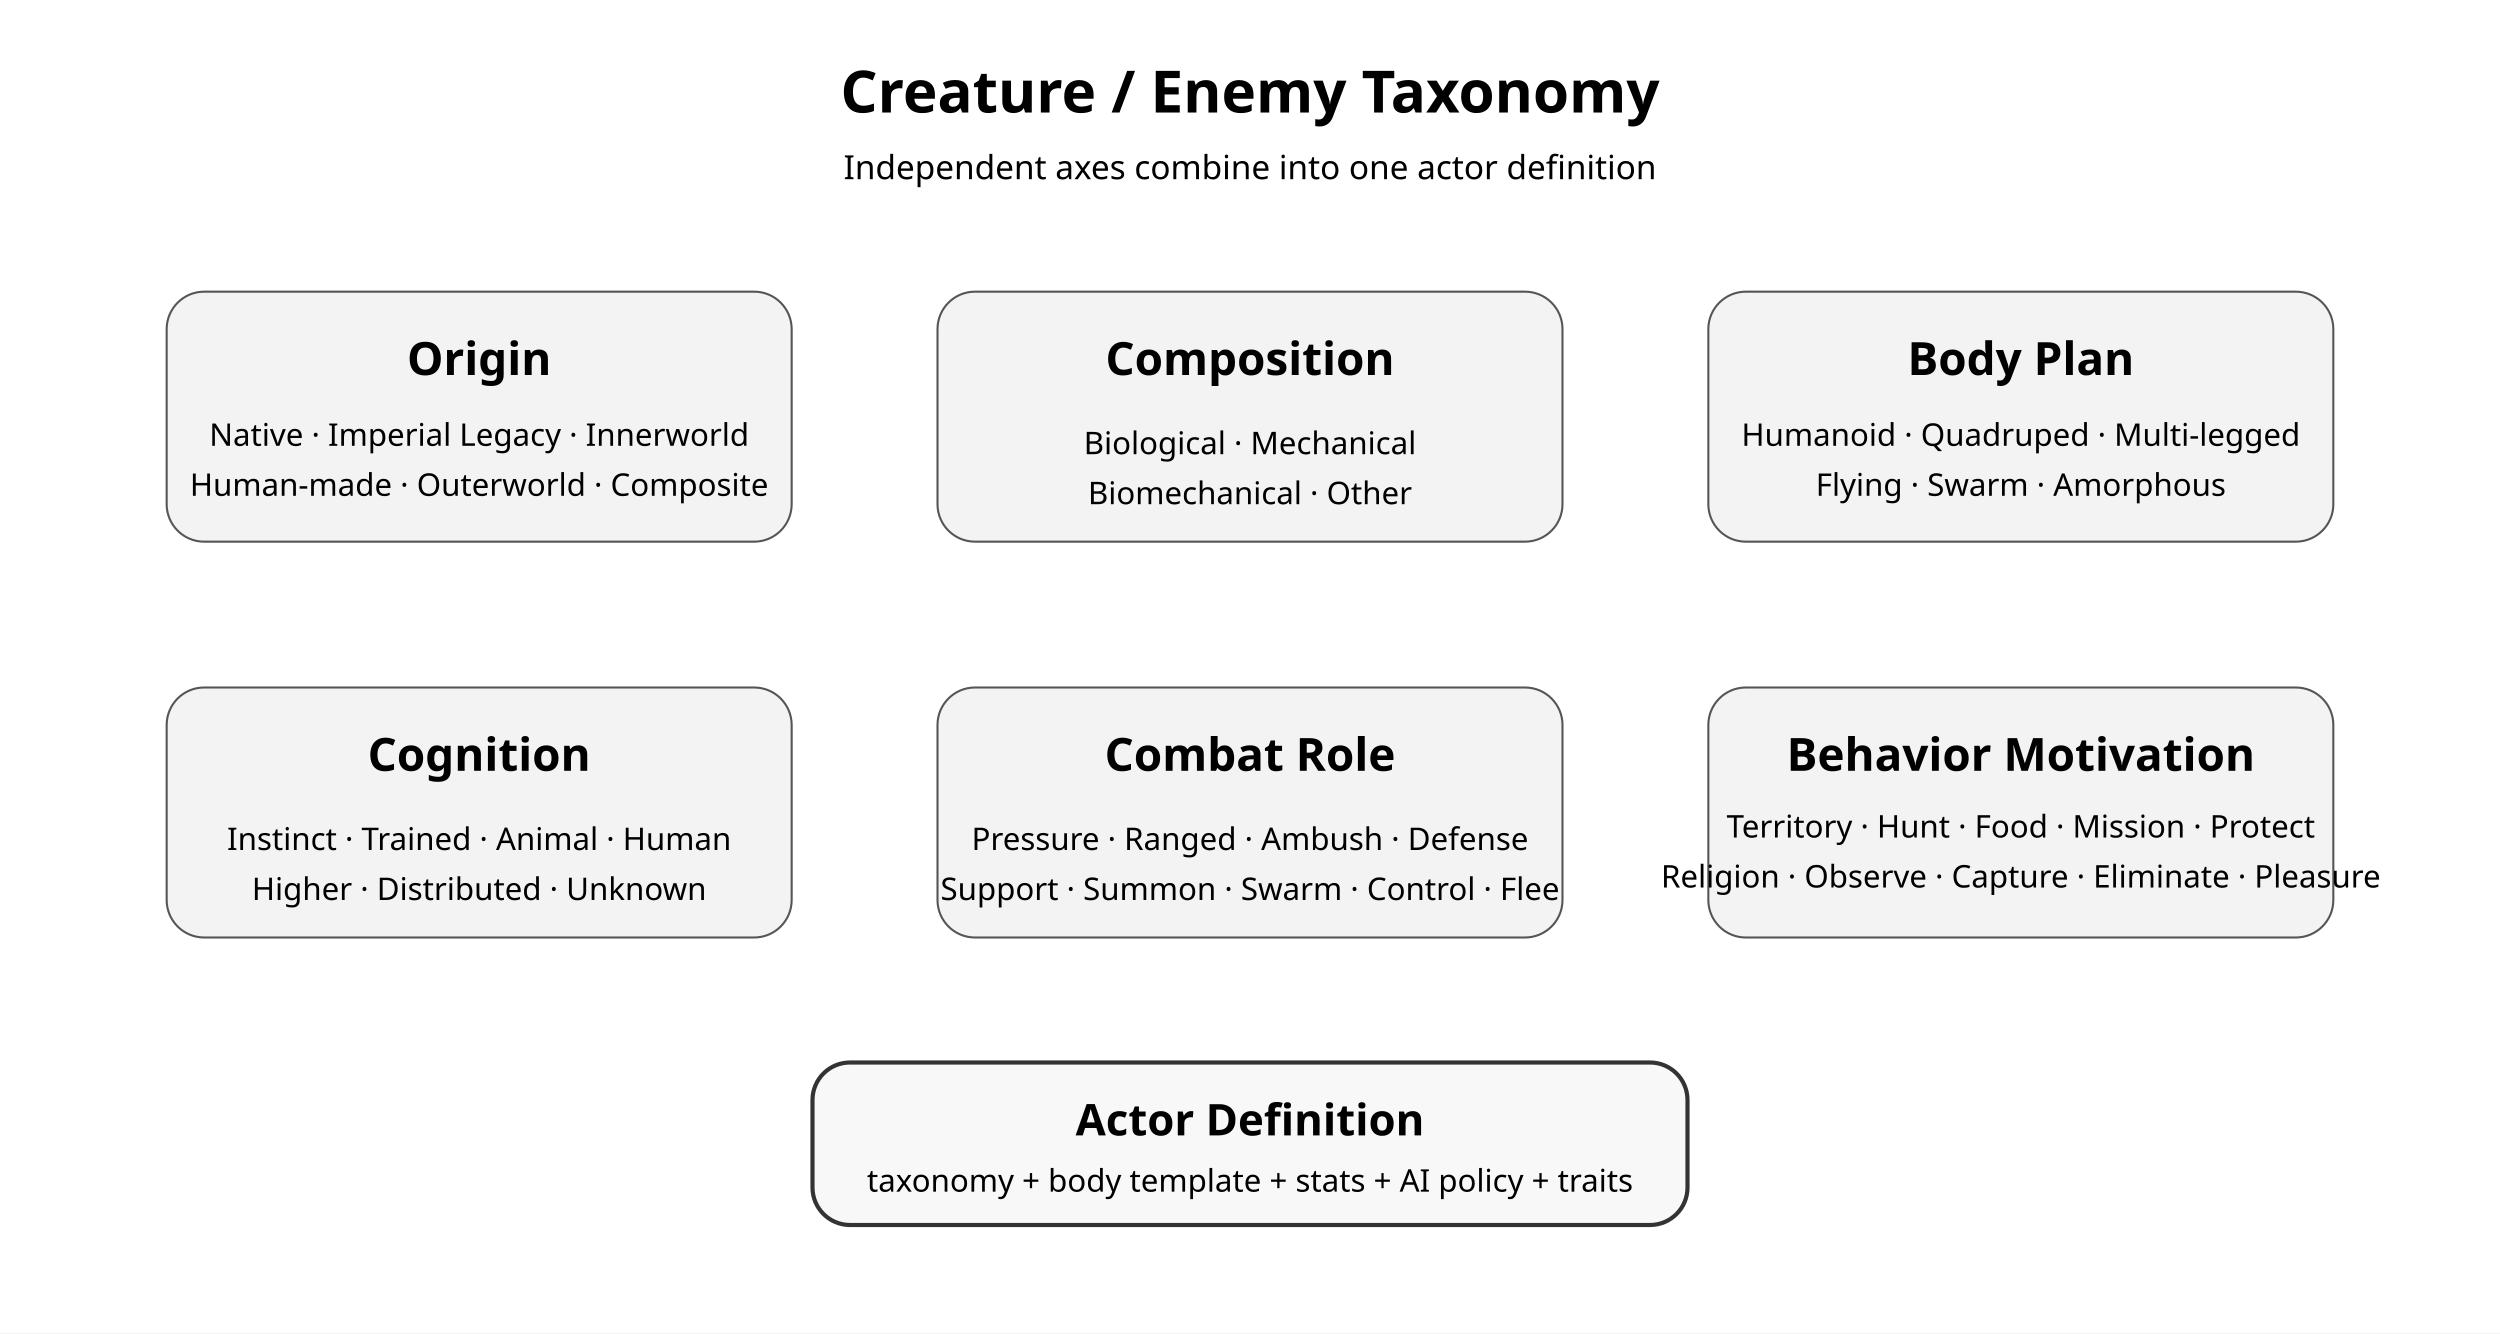
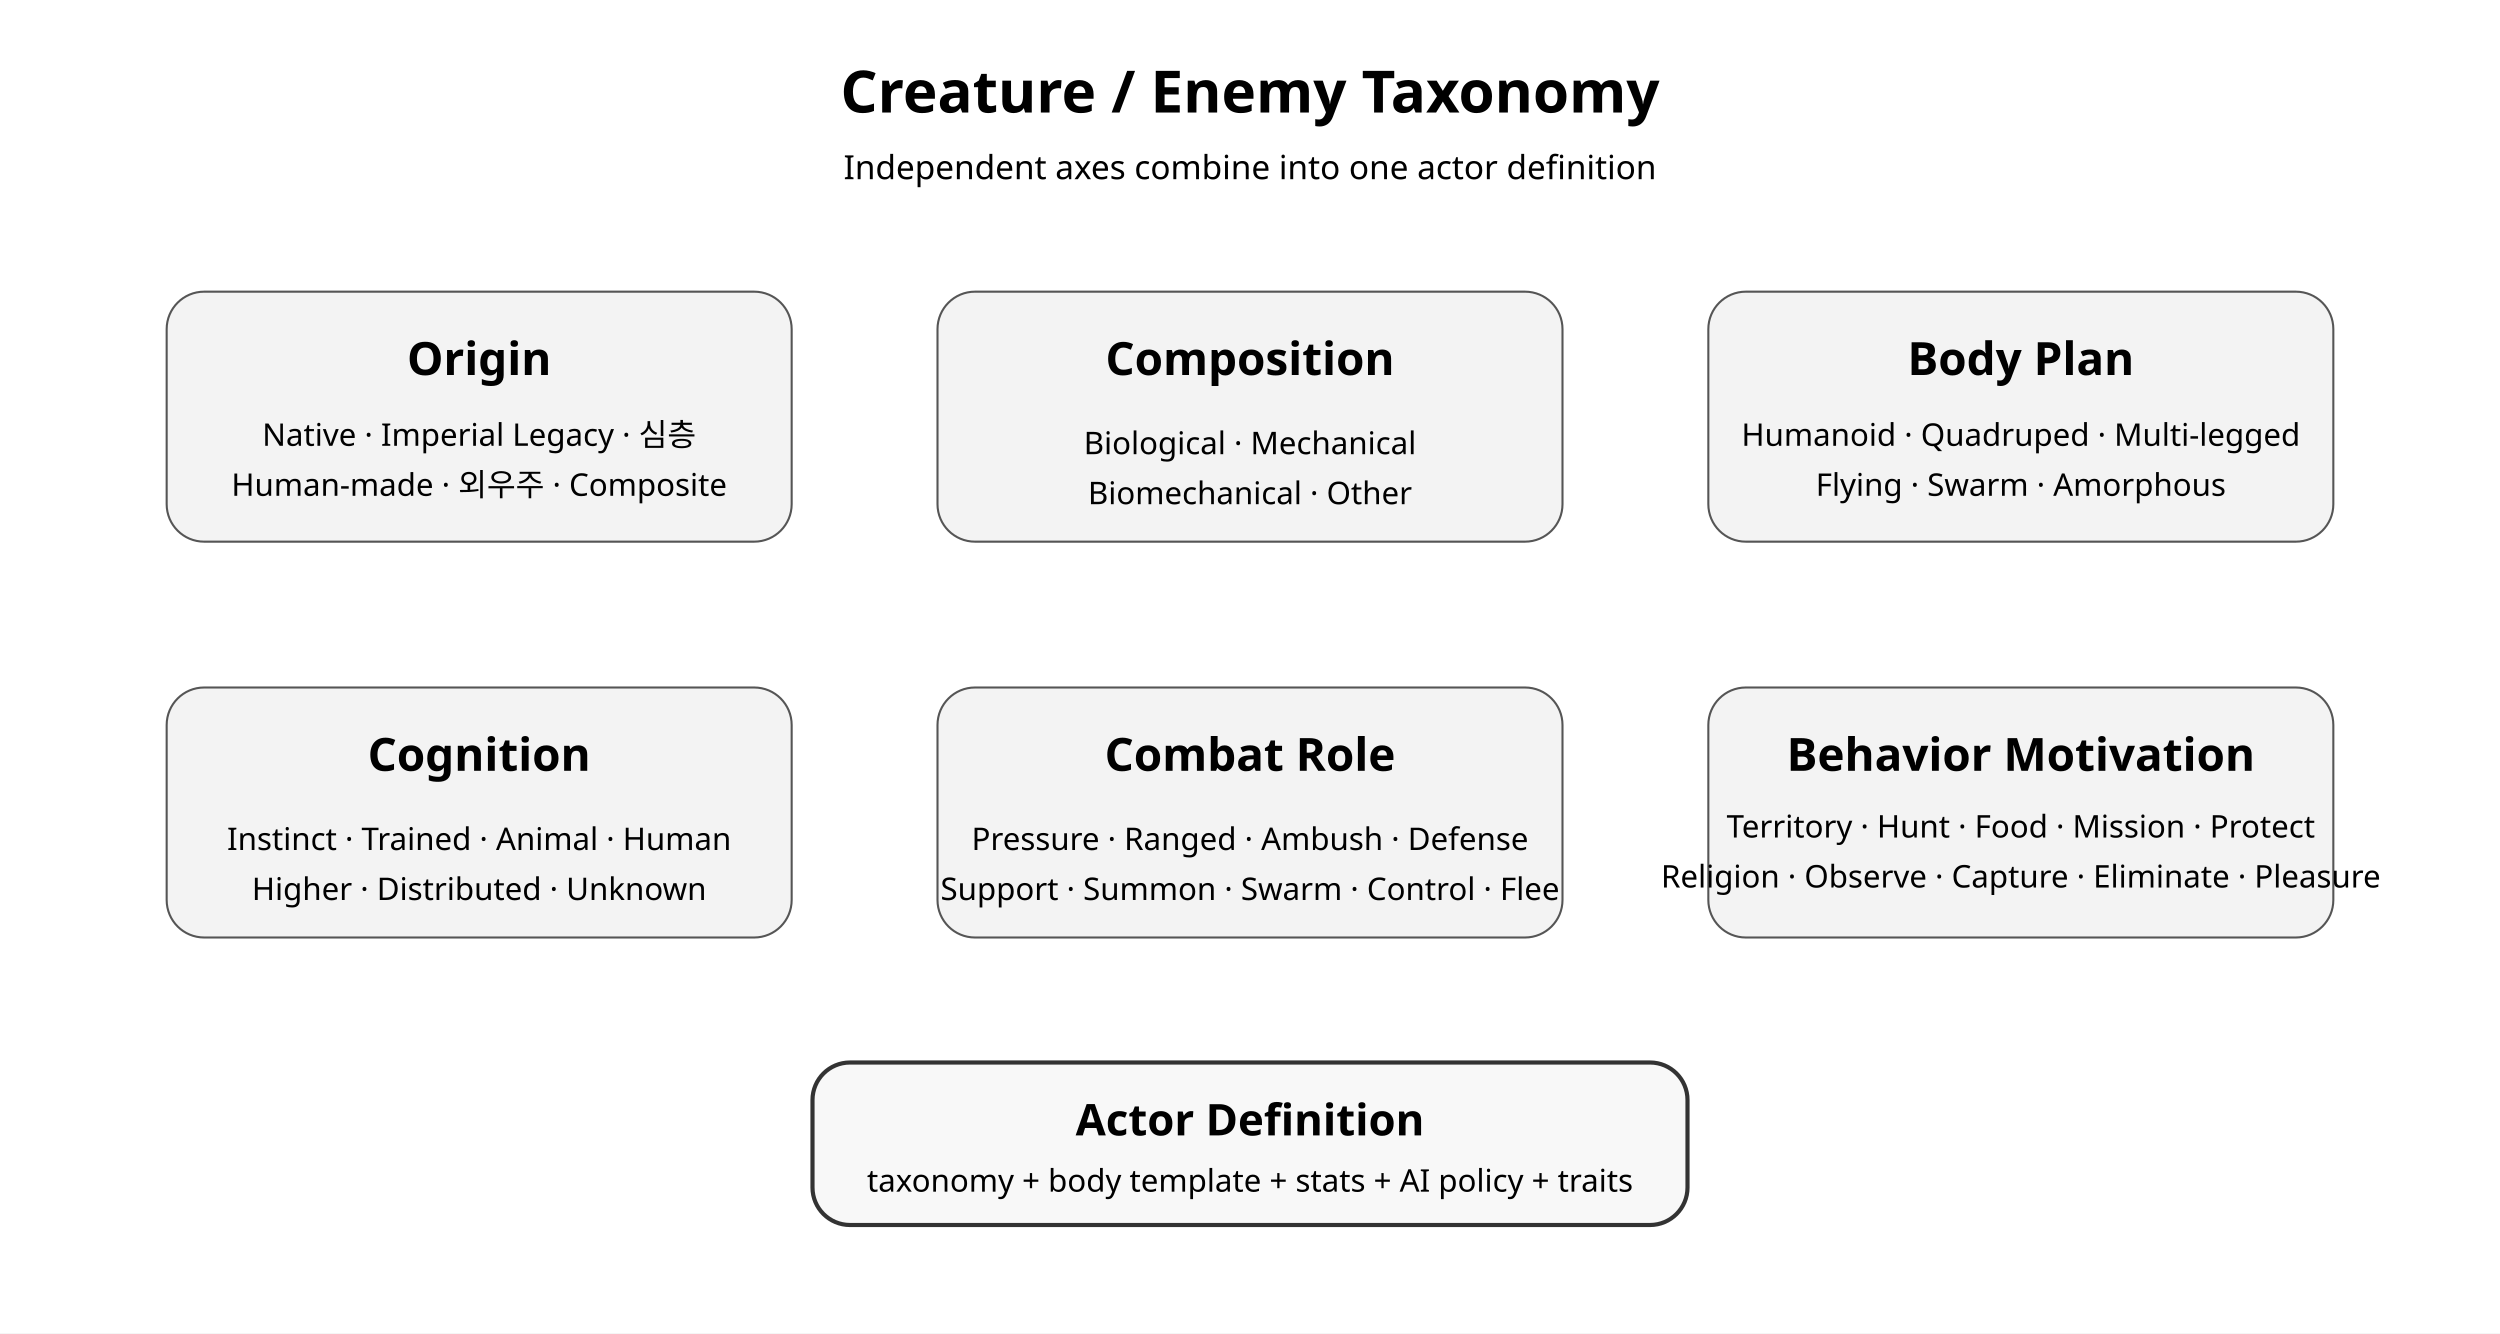
<svg xmlns="http://www.w3.org/2000/svg" width="1200" height="640" viewBox="0 0 1200 640">
  <rect x="0" y="0" width="1200" height="640" fill="#ffffff" />
  <text x="600" y="54" text-anchor="middle" font-family="sans-serif" font-size="28" font-weight="700">Creature / Enemy Taxonomy</text>
  <text x="600" y="86" text-anchor="middle" font-family="sans-serif" font-size="16">Independent axes combine into one actor definition</text>
  <g font-family="sans-serif">
    <rect x="80" y="140" width="300" height="120" rx="18" fill="#f3f3f3" stroke="#555" />
    <text x="230" y="180" text-anchor="middle" font-size="22" font-weight="700">Origin</text>
-     <text x="230" y="214" text-anchor="middle" font-size="15">Native · Imperial Legacy · Innerworld</text>
-     <text x="230" y="238" text-anchor="middle" font-size="15">Human-made · Outerworld · Composite</text>
+     <text x="230" y="214" text-anchor="middle" font-size="15">Native · Imperial Legacy · 심층</text>
+     <text x="230" y="238" text-anchor="middle" font-size="15">Human-made · 외우주 · Composite</text>
    <rect x="450" y="140" width="300" height="120" rx="18" fill="#f3f3f3" stroke="#555" />
    <text x="600" y="180" text-anchor="middle" font-size="22" font-weight="700">Composition</text>
    <text x="600" y="218" text-anchor="middle" font-size="15">Biological · Mechanical</text>
    <text x="600" y="242" text-anchor="middle" font-size="15">Biomechanical · Other</text>
    <rect x="820" y="140" width="300" height="120" rx="18" fill="#f3f3f3" stroke="#555" />
    <text x="970" y="180" text-anchor="middle" font-size="22" font-weight="700">Body Plan</text>
    <text x="970" y="214" text-anchor="middle" font-size="15">Humanoid · Quadruped · Multi-legged</text>
    <text x="970" y="238" text-anchor="middle" font-size="15">Flying · Swarm · Amorphous</text>
    <rect x="80" y="330" width="300" height="120" rx="18" fill="#f3f3f3" stroke="#555" />
    <text x="230" y="370" text-anchor="middle" font-size="22" font-weight="700">Cognition</text>
    <text x="230" y="408" text-anchor="middle" font-size="15">Instinct · Trained · Animal · Human</text>
    <text x="230" y="432" text-anchor="middle" font-size="15">Higher · Distributed · Unknown</text>
    <rect x="450" y="330" width="300" height="120" rx="18" fill="#f3f3f3" stroke="#555" />
    <text x="600" y="370" text-anchor="middle" font-size="22" font-weight="700">Combat Role</text>
    <text x="600" y="408" text-anchor="middle" font-size="15">Pressure · Ranged · Ambush · Defense</text>
    <text x="600" y="432" text-anchor="middle" font-size="15">Support · Summon · Swarm · Control · Flee</text>
    <rect x="820" y="330" width="300" height="120" rx="18" fill="#f3f3f3" stroke="#555" />
    <text x="970" y="370" text-anchor="middle" font-size="22" font-weight="700">Behavior Motivation</text>
    <text x="970" y="402" text-anchor="middle" font-size="15">Territory · Hunt · Food · Mission · Protect</text>
    <text x="970" y="426" text-anchor="middle" font-size="15">Religion · Observe · Capture · Eliminate · Pleasure</text>
    <rect x="390" y="510" width="420" height="78" rx="18" fill="#f8f8f8" stroke="#333" stroke-width="2" />
    <text x="600" y="545" text-anchor="middle" font-size="21" font-weight="700">Actor Definition</text>
    <text x="600" y="572" text-anchor="middle" font-size="15">taxonomy + body template + stats + AI policy + traits</text>
  </g>
</svg>
